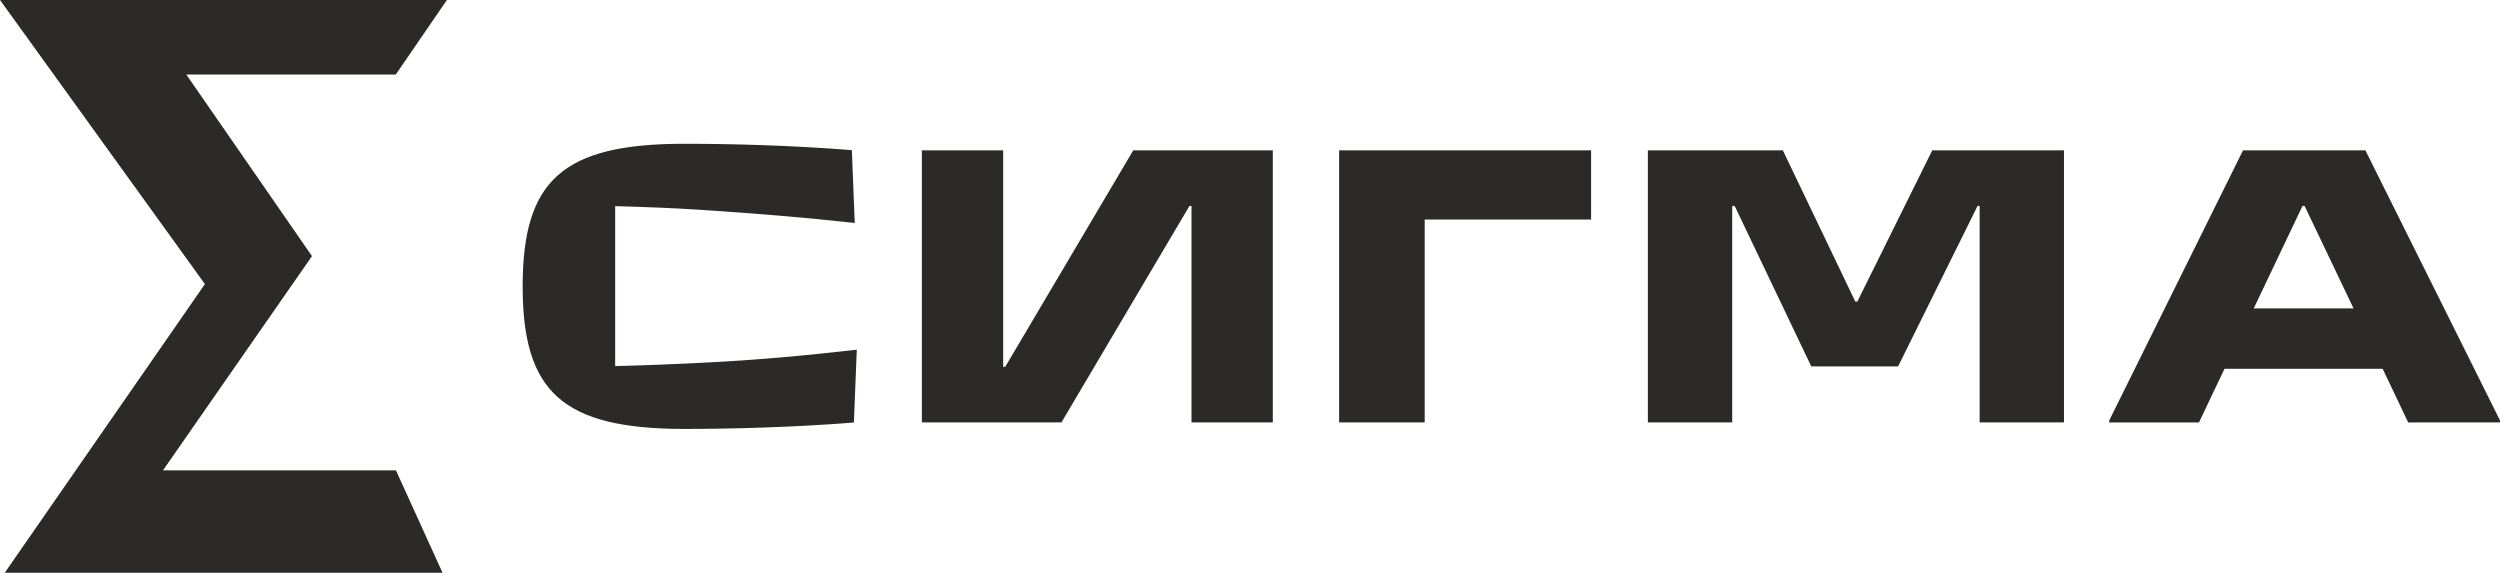
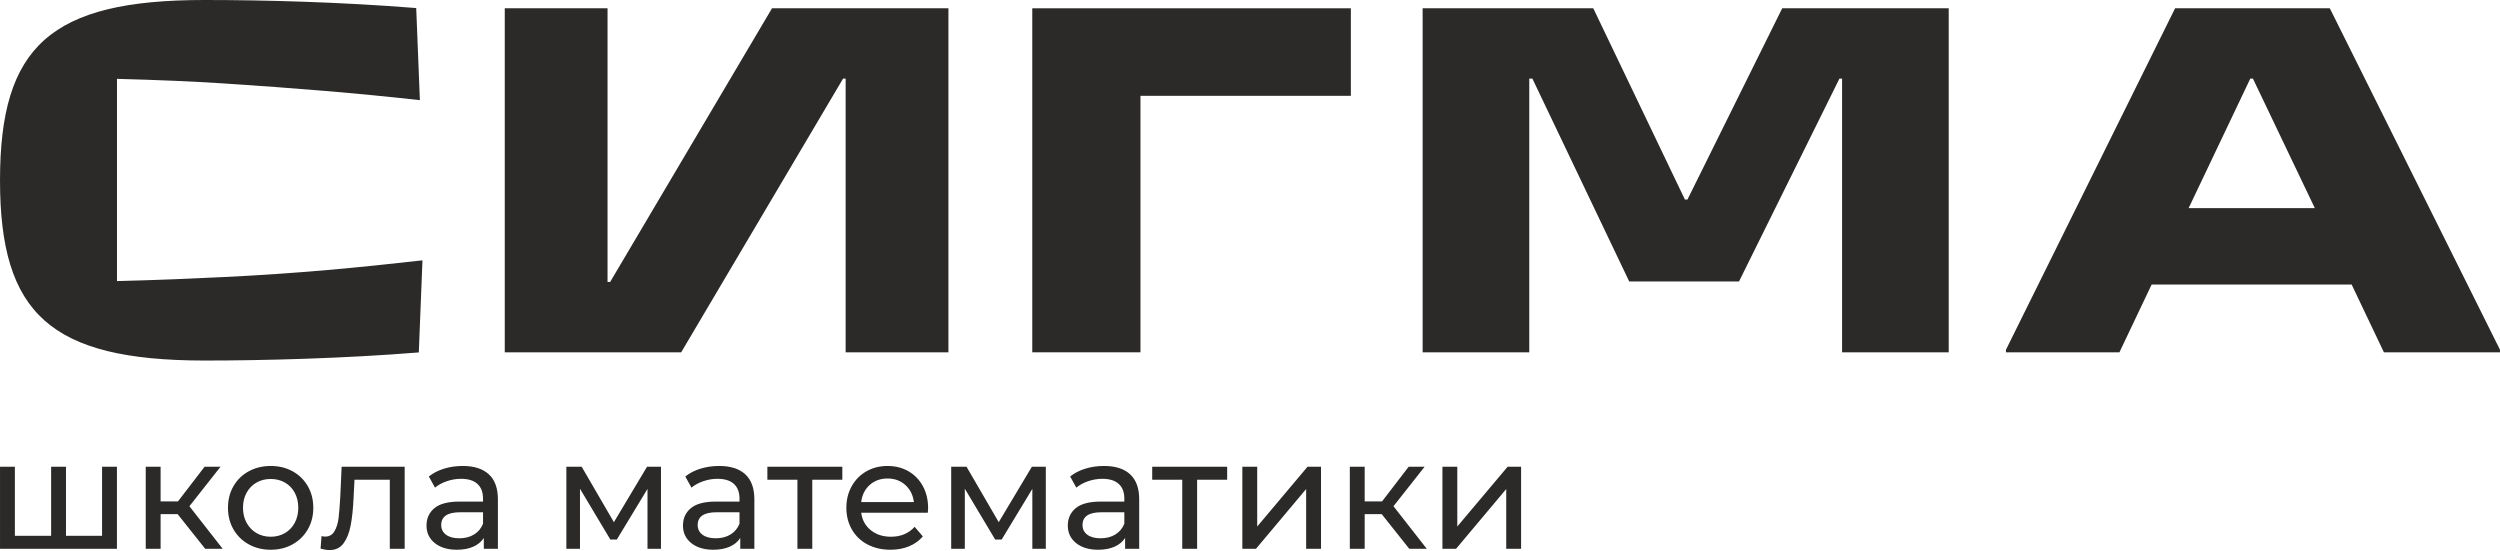
- <svg xmlns="http://www.w3.org/2000/svg" xml:space="preserve" width="161.262mm" height="36.946mm" version="1.1" style="shape-rendering:geometricPrecision; text-rendering:geometricPrecision; image-rendering:optimizeQuality; fill-rule:evenodd; clip-rule:evenodd" viewBox="0 0 16125.14 3694.36">
+ <svg xmlns="http://www.w3.org/2000/svg" xml:space="preserve" width="148.681mm" height="32.713mm" version="1.1" style="shape-rendering:geometricPrecision; text-rendering:geometricPrecision; image-rendering:optimizeQuality; fill-rule:evenodd; clip-rule:evenodd" viewBox="0 0 14868.1 3271.33">
  <defs>
    <style type="text/css">
   
+     .fil1 {fill:#2B2A29;fill-rule:nonzero}
    .fil0 {fill:#2B2A29;fill-rule:nonzero}
   
  </style>
  </defs>
  <g id="Слой_x0020_1">
-     <path class="fil0" d="M3371.14 1847.33c0,-684.17 257.6,-919.99 1042.65,-919.99 302.67,0 693.06,10.13 1080.67,41.1l18.71 469.8c-326.59,-36.18 -637.23,-61.34 -1000.94,-85.24 -156.7,-10.12 -339.78,-18.1 -544.33,-23.32l0 1031.62c201.79,-4.9 390.38,-12.88 544.33,-20.56 376.89,-18.08 695.51,-49.06 1014.13,-85.24l-18.7 469.81c-379.65,30.67 -791.2,41.4 -1093.87,41.4 -785.05,-0.61 -1042.65,-238.27 -1042.65,-919.37zm-3371.14 -1847.33l2882.62 0c-109.38,160.08 -219.26,320.26 -329.65,480.54l-1351.46 0 810.81 1171.44 -961.08 1381.83 1502.64 0 300.53 660.55 -2823.74 0 1291.05 -1862.05 -1321.71 -1832.31zm15256.97 969.66l868.17 1742.16 0 12.88 -592.18 0.01 -164.67 -345.92 -1020.26 0 -164.37 345.92 -578.98 0 0 -12.88 862.94 -1742.16 789.35 -0.01zm-720.34 1019.65l643.99 0 -315.86 -660.86 -13.5 0.01 -314.63 660.85zm-3907.79 735.39l0 -1755.04 870.61 0 467.36 975.5 13.17 0 483.3 -975.5 849.46 0 0 1755.04 -544.02 0 0 -1396.24 -13.49 0 -512.44 1034.98 -559.96 0 -494.03 -1034.98 -15.94 0 0 1396.24 -544.02 0zm-1991.47 0l0 -1755.04 1625.31 0 0 446.51 -1073.33 0 0 1308.53 -551.98 0zm-952.11 0l0 -1396.24 -13.18 0 -825.85 1396.24 -900.05 0 0 -1755.04 524.39 0 0 1396.24 13.2 0 825.84 -1396.24 900.05 0 0 1755.04 -524.4 0z" />
+     <g id="_1910213729520">
+       <g>
+         <path class="fil0" d="M-0 1072.48c0,-797.57 300.29,-1072.48 1215.47,-1072.48 352.85,0 807.94,11.79 1259.81,47.9l21.81 547.68c-380.73,-42.19 -742.87,-71.51 -1166.86,-99.38 -182.68,-11.8 -396.11,-21.09 -634.56,-27.17l0 1202.61c235.24,-5.72 455.08,-15.01 634.56,-23.96 439.35,-21.09 810.8,-57.19 1182.24,-99.37l-21.81 547.67c-442.57,35.76 -922.34,48.27 -1275.19,48.27 -915.18,-0.72 -1215.47,-277.77 -1215.47,-1071.77z" />
+         <polygon class="fil0" points="5029.21,2095.28 5029.21,467.61 5013.85,467.61 4051.11,2095.28 3001.87,2095.28 3001.87,49.33 3613.19,49.33 3613.19,1677 3628.56,1677 4591.29,49.33 5640.53,49.33 5640.53,2095.28 " />
+         <polygon class="fil0" points="6139.14,2095.28 6139.14,49.33 8033.87,49.33 8033.87,569.85 6782.63,569.85 6782.63,2095.28 " />
+         <polygon class="fil0" points="8460.73,2095.28 8460.73,49.33 9475.65,49.33 10020.48,1186.52 10035.84,1186.52 10599.25,49.33 11589.51,49.33 11589.51,2095.28 10955.32,2095.28 10955.32,467.61 10939.59,467.61 10342.22,1674.15 9689.43,1674.15 9113.5,467.61 9094.92,467.61 9094.92,2095.28 " />
+         <path class="fil0" d="M13856.03 49.33l1012.07 2030.93 0 15.01 -690.33 0.01 -191.98 -403.25 -1189.38 0 -191.61 403.25 -674.96 0 0 -15.01 1005.99 -2030.93 920.2 -0.01zm-839.76 1188.67l750.74 0 -368.21 -770.41 -15.75 0.02 -366.78 770.39z" />
+       </g>
+       <path class="fil1" d="M695.38 2775.81l0 488.15 -695.38 0 0 -488.15 88.41 0 0 410.78 215.53 0 0 -410.78 88.41 0 0 410.78 214.6 0 0 -410.78 88.43 0zm361.04 281.83l-101.32 0 0 206.32 -88.42 0 0 -488.15 88.42 0 0 206.32 103.16 0 158.41 -206.32 94.87 0 -185.13 234.87 198.02 253.28 -104.07 0 -163.94 -206.32zm553.53 211.85c-48.51,0 -92.1,-10.75 -130.79,-32.24 -38.68,-21.5 -68.92,-51.12 -90.71,-88.88 -21.8,-37.77 -32.7,-80.59 -32.7,-128.48 0,-47.9 10.9,-90.73 32.7,-128.49 21.79,-37.76 52.03,-67.24 90.71,-88.42 38.69,-21.18 82.28,-31.77 130.79,-31.77 48.51,0 91.95,10.59 130.32,31.77 38.38,21.18 68.47,50.66 90.26,88.42 21.81,37.76 32.7,80.59 32.7,128.49 0,47.89 -10.89,90.71 -32.7,128.48 -21.79,37.76 -51.88,67.38 -90.26,88.88 -38.37,21.49 -81.81,32.24 -130.32,32.24zm0 -77.37c31.31,0 59.41,-7.22 84.28,-21.64 24.86,-14.44 44.36,-34.7 58.48,-60.79 14.12,-26.1 21.18,-56.03 21.18,-89.8 0,-33.78 -7.06,-63.71 -21.18,-89.81 -14.12,-26.09 -33.62,-46.2 -58.48,-60.32 -24.87,-14.13 -52.97,-21.19 -84.28,-21.19 -31.31,0 -59.41,7.06 -84.28,21.19 -24.86,14.12 -44.51,34.23 -58.94,60.32 -14.43,26.1 -21.64,56.03 -21.64,89.81 0,33.77 7.21,63.7 21.64,89.8 14.43,26.09 34.08,46.35 58.94,60.79 24.87,14.42 52.97,21.64 84.28,21.64zm796.69 -416.31l0 488.15 -88.42 0 0 -410.78 -209.99 0 -5.53 108.68c-3.08,65.7 -8.91,120.5 -17.5,164.41 -8.6,43.9 -22.72,79.05 -42.37,105.45 -19.65,26.41 -46.97,39.6 -81.97,39.6 -15.96,0 -34.08,-2.76 -54.34,-8.28l5.53 -74.61c7.98,1.85 15.35,2.77 22.1,2.77 24.56,0 42.98,-10.75 55.26,-32.24 12.28,-21.49 20.26,-46.97 23.95,-76.44 3.68,-29.48 7.06,-71.54 10.13,-126.19l8.29 -180.52 374.86 0zm345.39 -4.6c67.54,0 119.27,16.57 155.19,49.73 35.92,33.16 53.88,82.59 53.88,148.29l0 294.73 -83.81 0 0 -64.48c-14.74,22.72 -35.77,40.07 -63.1,52.04 -27.32,11.97 -59.71,17.97 -97.16,17.97 -54.65,0 -98.4,-13.21 -131.25,-39.61 -32.85,-26.4 -49.27,-61.09 -49.27,-104.08 0,-42.98 15.65,-77.52 46.97,-103.61 31.31,-26.1 81.05,-39.15 149.2,-39.15l140 0 0 -17.49c0,-38.08 -11.05,-67.24 -33.16,-87.5 -22.1,-20.26 -54.64,-30.4 -97.63,-30.4 -28.85,0 -57.1,4.76 -84.73,14.28 -27.63,9.52 -50.96,22.26 -70,38.22l-36.84 -66.31c25.18,-20.27 55.27,-35.77 90.26,-46.51 35,-10.75 72.15,-16.12 111.45,-16.12zm-20.27 430.12c33.77,0 62.94,-7.52 87.5,-22.57 24.56,-15.04 42.37,-36.38 53.42,-64.01l0 -68.16 -136.31 0c-74.91,0 -112.37,25.18 -112.37,75.53 0,24.56 9.52,43.9 28.55,58.03 19.04,14.12 45.44,21.18 79.21,21.18zm1199.19 -425.52l0 488.15 -80.13 0 0 -356.44 -182.37 301.18 -38.68 0 -180.52 -302.1 0 357.36 -81.05 0 0 -488.15 91.18 0 191.57 329.73 197.1 -329.73 82.9 0zm346.3 -4.6c67.54,0 119.28,16.57 155.19,49.73 35.93,33.16 53.88,82.59 53.88,148.29l0 294.73 -83.81 0 0 -64.48c-14.73,22.72 -35.76,40.07 -63.09,52.04 -27.32,11.97 -59.71,17.97 -97.16,17.97 -54.66,0 -98.4,-13.21 -131.26,-39.61 -32.84,-26.4 -49.27,-61.09 -49.27,-104.08 0,-42.98 15.66,-77.52 46.97,-103.61 31.32,-26.1 81.06,-39.15 149.21,-39.15l140 0 0 -17.49c0,-38.08 -11.05,-67.24 -33.16,-87.5 -22.1,-20.26 -54.65,-30.4 -97.63,-30.4 -28.86,0 -57.1,4.76 -84.73,14.28 -27.63,9.52 -50.97,22.26 -70,38.22l-36.84 -66.31c25.18,-20.27 55.26,-35.77 90.26,-46.51 35,-10.75 72.14,-16.12 111.44,-16.12zm-20.26 430.12c33.77,0 62.94,-7.52 87.5,-22.57 24.56,-15.04 42.37,-36.38 53.42,-64.01l0 -68.16 -136.32 0c-74.91,0 -112.36,25.18 -112.36,75.53 0,24.56 9.51,43.9 28.55,58.03 19.04,14.12 45.44,21.18 79.21,21.18zm752.49 -348.15l-178.69 0 0 410.78 -88.41 0 0 -410.78 -178.68 0 0 -77.37 445.78 0 0 77.37zm510.24 169.47c0,6.75 -0.61,15.66 -1.84,26.71l-396.04 0c5.53,42.98 24.41,77.52 56.64,103.61 32.24,26.1 72.3,39.15 120.19,39.15 58.34,0 105.31,-19.65 140.92,-58.95l48.82 57.11c-22.1,25.78 -49.58,45.44 -82.43,58.94 -32.85,13.51 -69.54,20.27 -110.06,20.27 -51.58,0 -97.33,-10.6 -137.24,-31.78 -39.91,-21.18 -70.77,-50.82 -92.56,-88.88 -21.8,-38.07 -32.7,-81.05 -32.7,-128.94 0,-47.29 10.59,-89.96 31.77,-128.03 21.19,-38.07 50.35,-67.7 87.51,-88.88 37.14,-21.18 79.05,-31.77 125.71,-31.77 46.67,0 88.27,10.59 124.8,31.77 36.54,21.18 65.09,50.81 85.66,88.88 20.57,38.07 30.85,81.66 30.85,130.79zm-241.31 -176.84c-42.36,0 -77.83,12.89 -106.38,38.68 -28.55,25.79 -45.28,59.56 -50.19,101.32l313.15 0c-4.91,-41.15 -21.64,-74.76 -50.19,-100.86 -28.56,-26.09 -64.02,-39.14 -106.39,-39.14zm941.29 -70l0 488.15 -80.13 0 0 -356.44 -182.36 301.18 -38.68 0 -180.52 -302.1 0 357.36 -81.05 0 0 -488.15 91.18 0 191.57 329.73 197.1 -329.73 82.89 0zm346.31 -4.6c67.54,0 119.27,16.57 155.19,49.73 35.93,33.16 53.88,82.59 53.88,148.29l0 294.73 -83.81 0 0 -64.48c-14.74,22.72 -35.76,40.07 -63.09,52.04 -27.33,11.97 -59.71,17.97 -97.17,17.97 -54.65,0 -98.4,-13.21 -131.25,-39.61 -32.84,-26.4 -49.27,-61.09 -49.27,-104.08 0,-42.98 15.65,-77.52 46.97,-103.61 31.31,-26.1 81.05,-39.15 149.21,-39.15l140 0 0 -17.49c0,-38.08 -11.06,-67.24 -33.16,-87.5 -22.11,-20.26 -54.65,-30.4 -97.63,-30.4 -28.86,0 -57.1,4.76 -84.73,14.28 -27.63,9.52 -50.97,22.26 -70.01,38.22l-36.83 -66.31c25.17,-20.27 55.26,-35.77 90.26,-46.51 34.99,-10.75 72.14,-16.12 111.44,-16.12zm-20.26 430.12c33.77,0 62.93,-7.52 87.49,-22.57 24.57,-15.04 42.37,-36.38 53.43,-64.01l0 -68.16 -136.32 0c-74.91,0 -112.36,25.18 -112.36,75.53 0,24.56 9.51,43.9 28.55,58.03 19.03,14.12 45.44,21.18 79.21,21.18zm752.48 -348.15l-178.68 0 0 410.78 -88.42 0 0 -410.78 -178.68 0 0 -77.37 445.78 0 0 77.37zm90.26 -77.37l88.42 0 0 355.52 299.33 -355.52 80.13 0 0 488.15 -88.42 0 0 -355.52 -298.41 355.52 -81.05 0 0 -488.15zm828.93 281.83l-101.32 0 0 206.32 -88.41 0 0 -488.15 88.41 0 0 206.32 103.16 0 158.42 -206.32 94.86 0 -185.12 234.87 198.02 253.28 -104.08 0 -163.94 -206.32zm361.04 -281.83l88.42 0 0 355.52 299.34 -355.52 80.12 0 0 488.15 -88.42 0 0 -355.52 -298.41 355.52 -81.05 0 0 -488.15z" />
+     </g>
  </g>
</svg>
